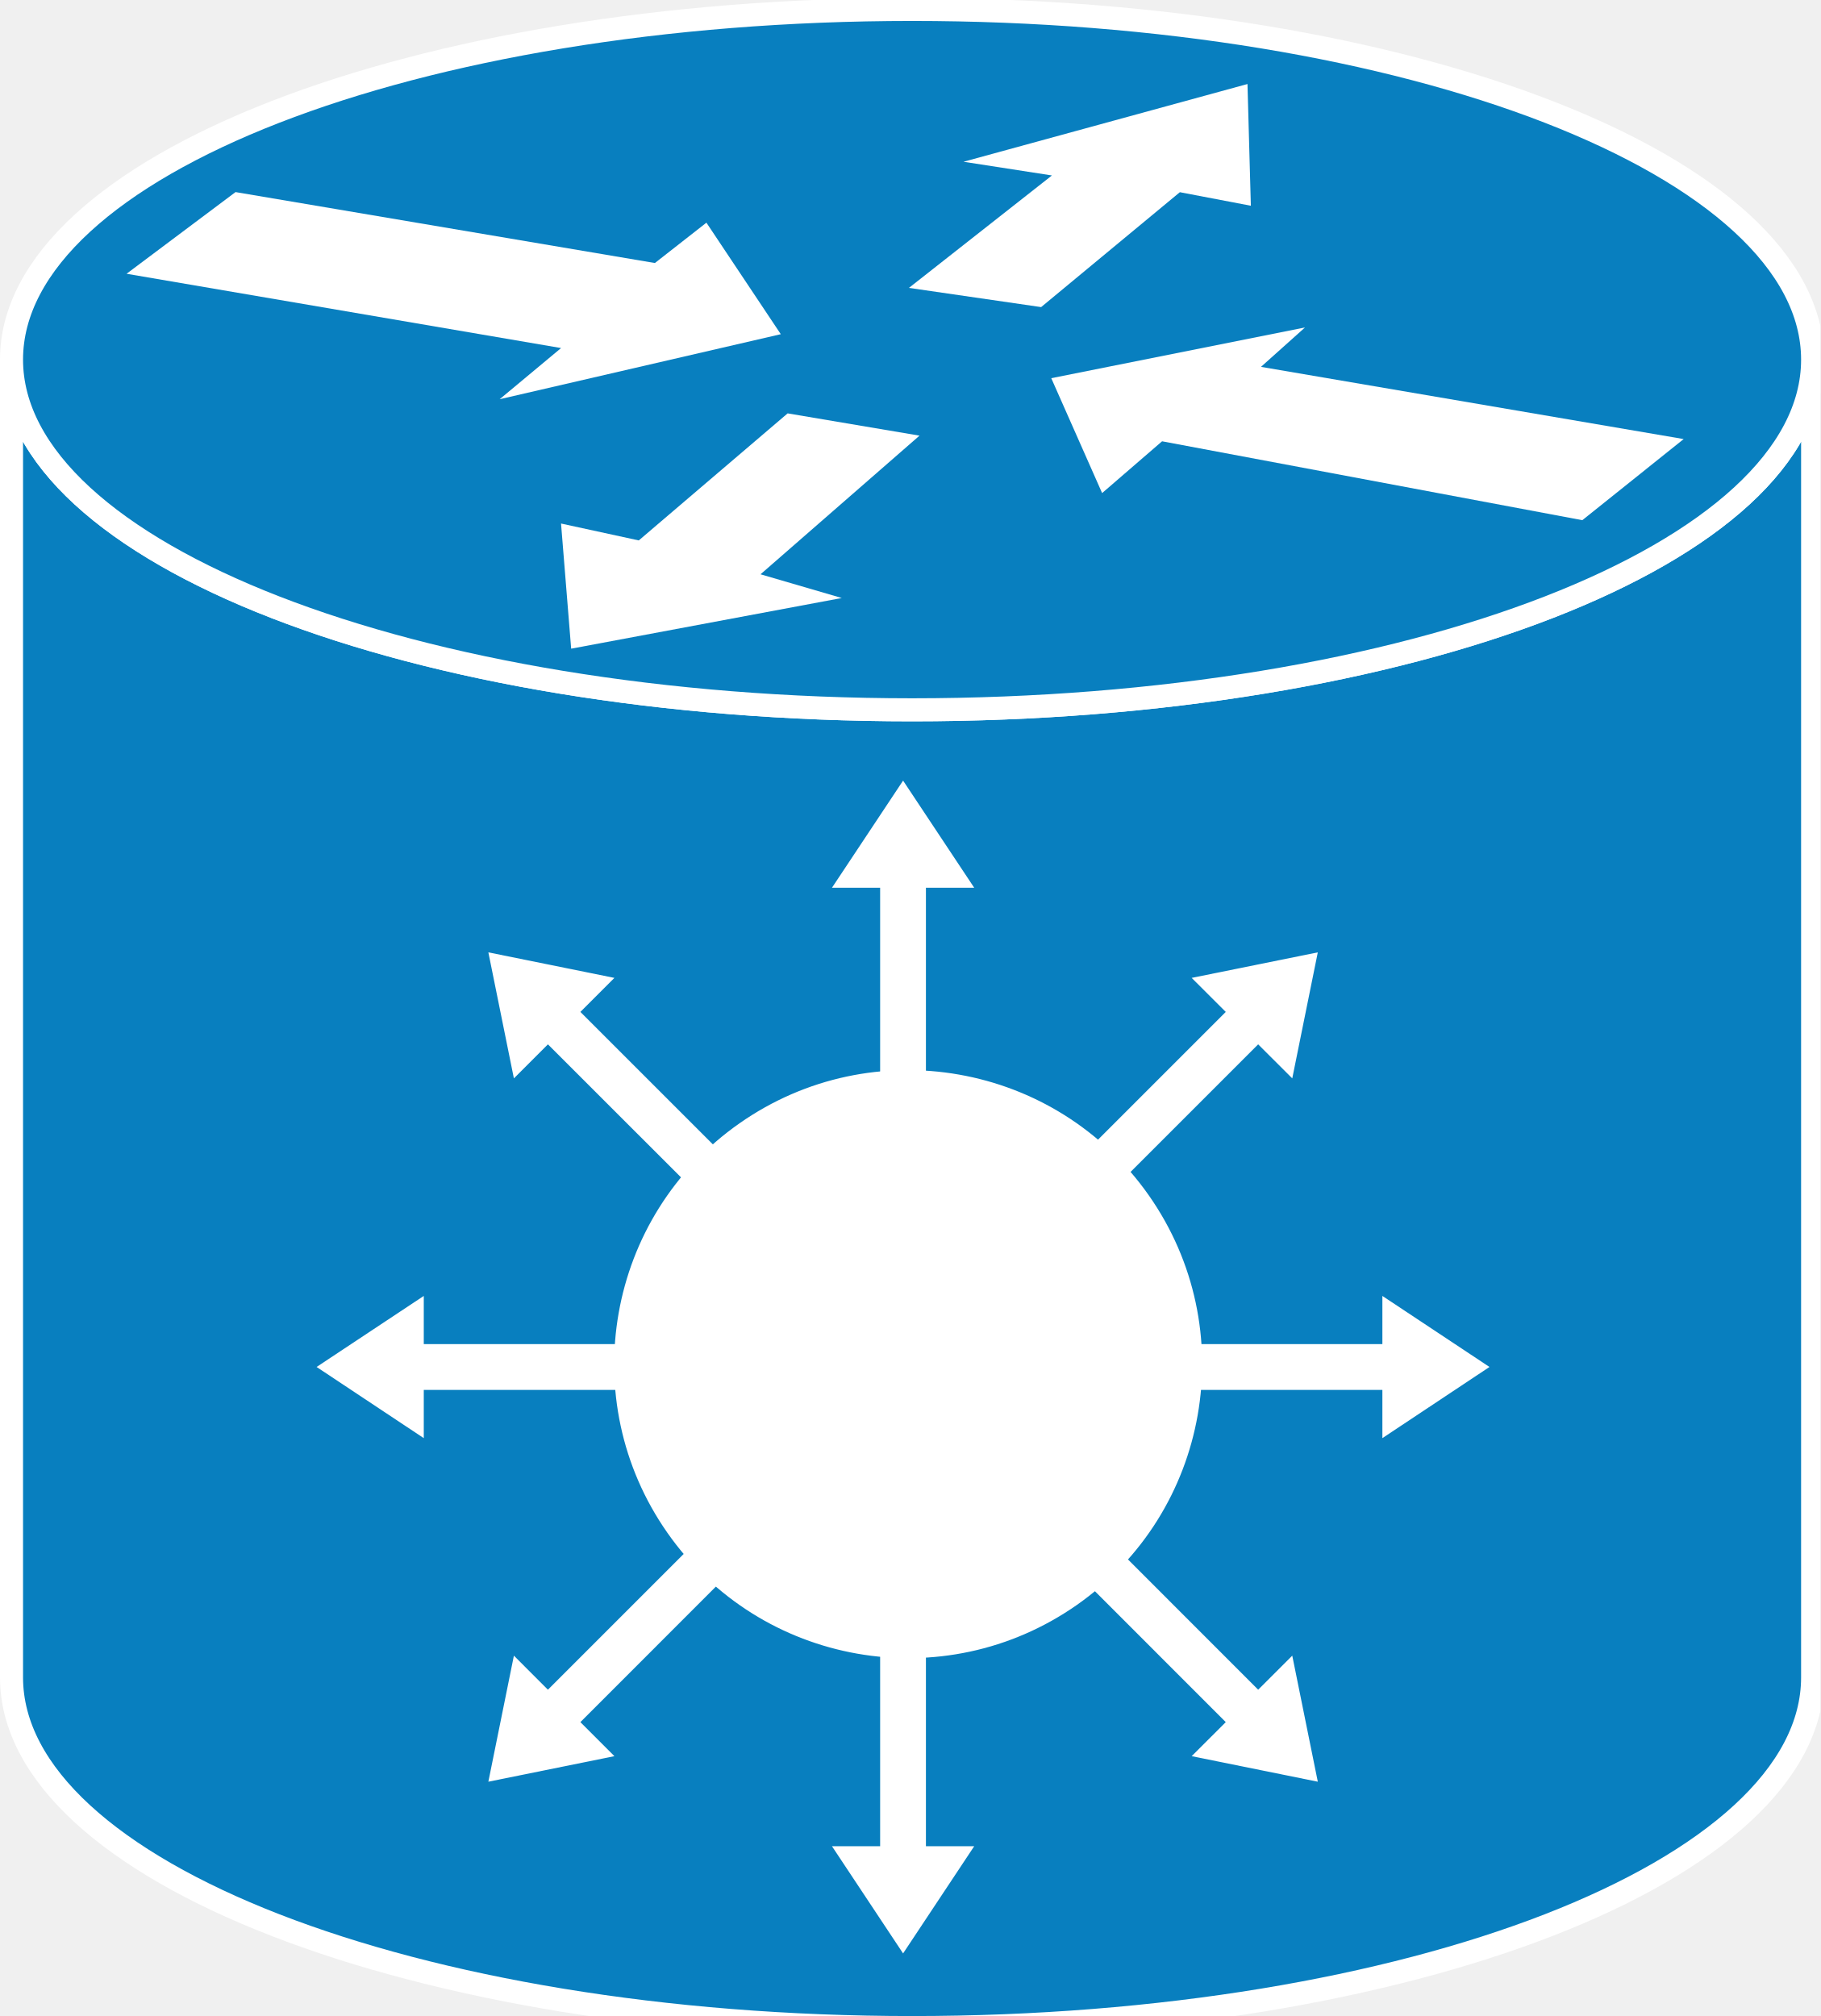
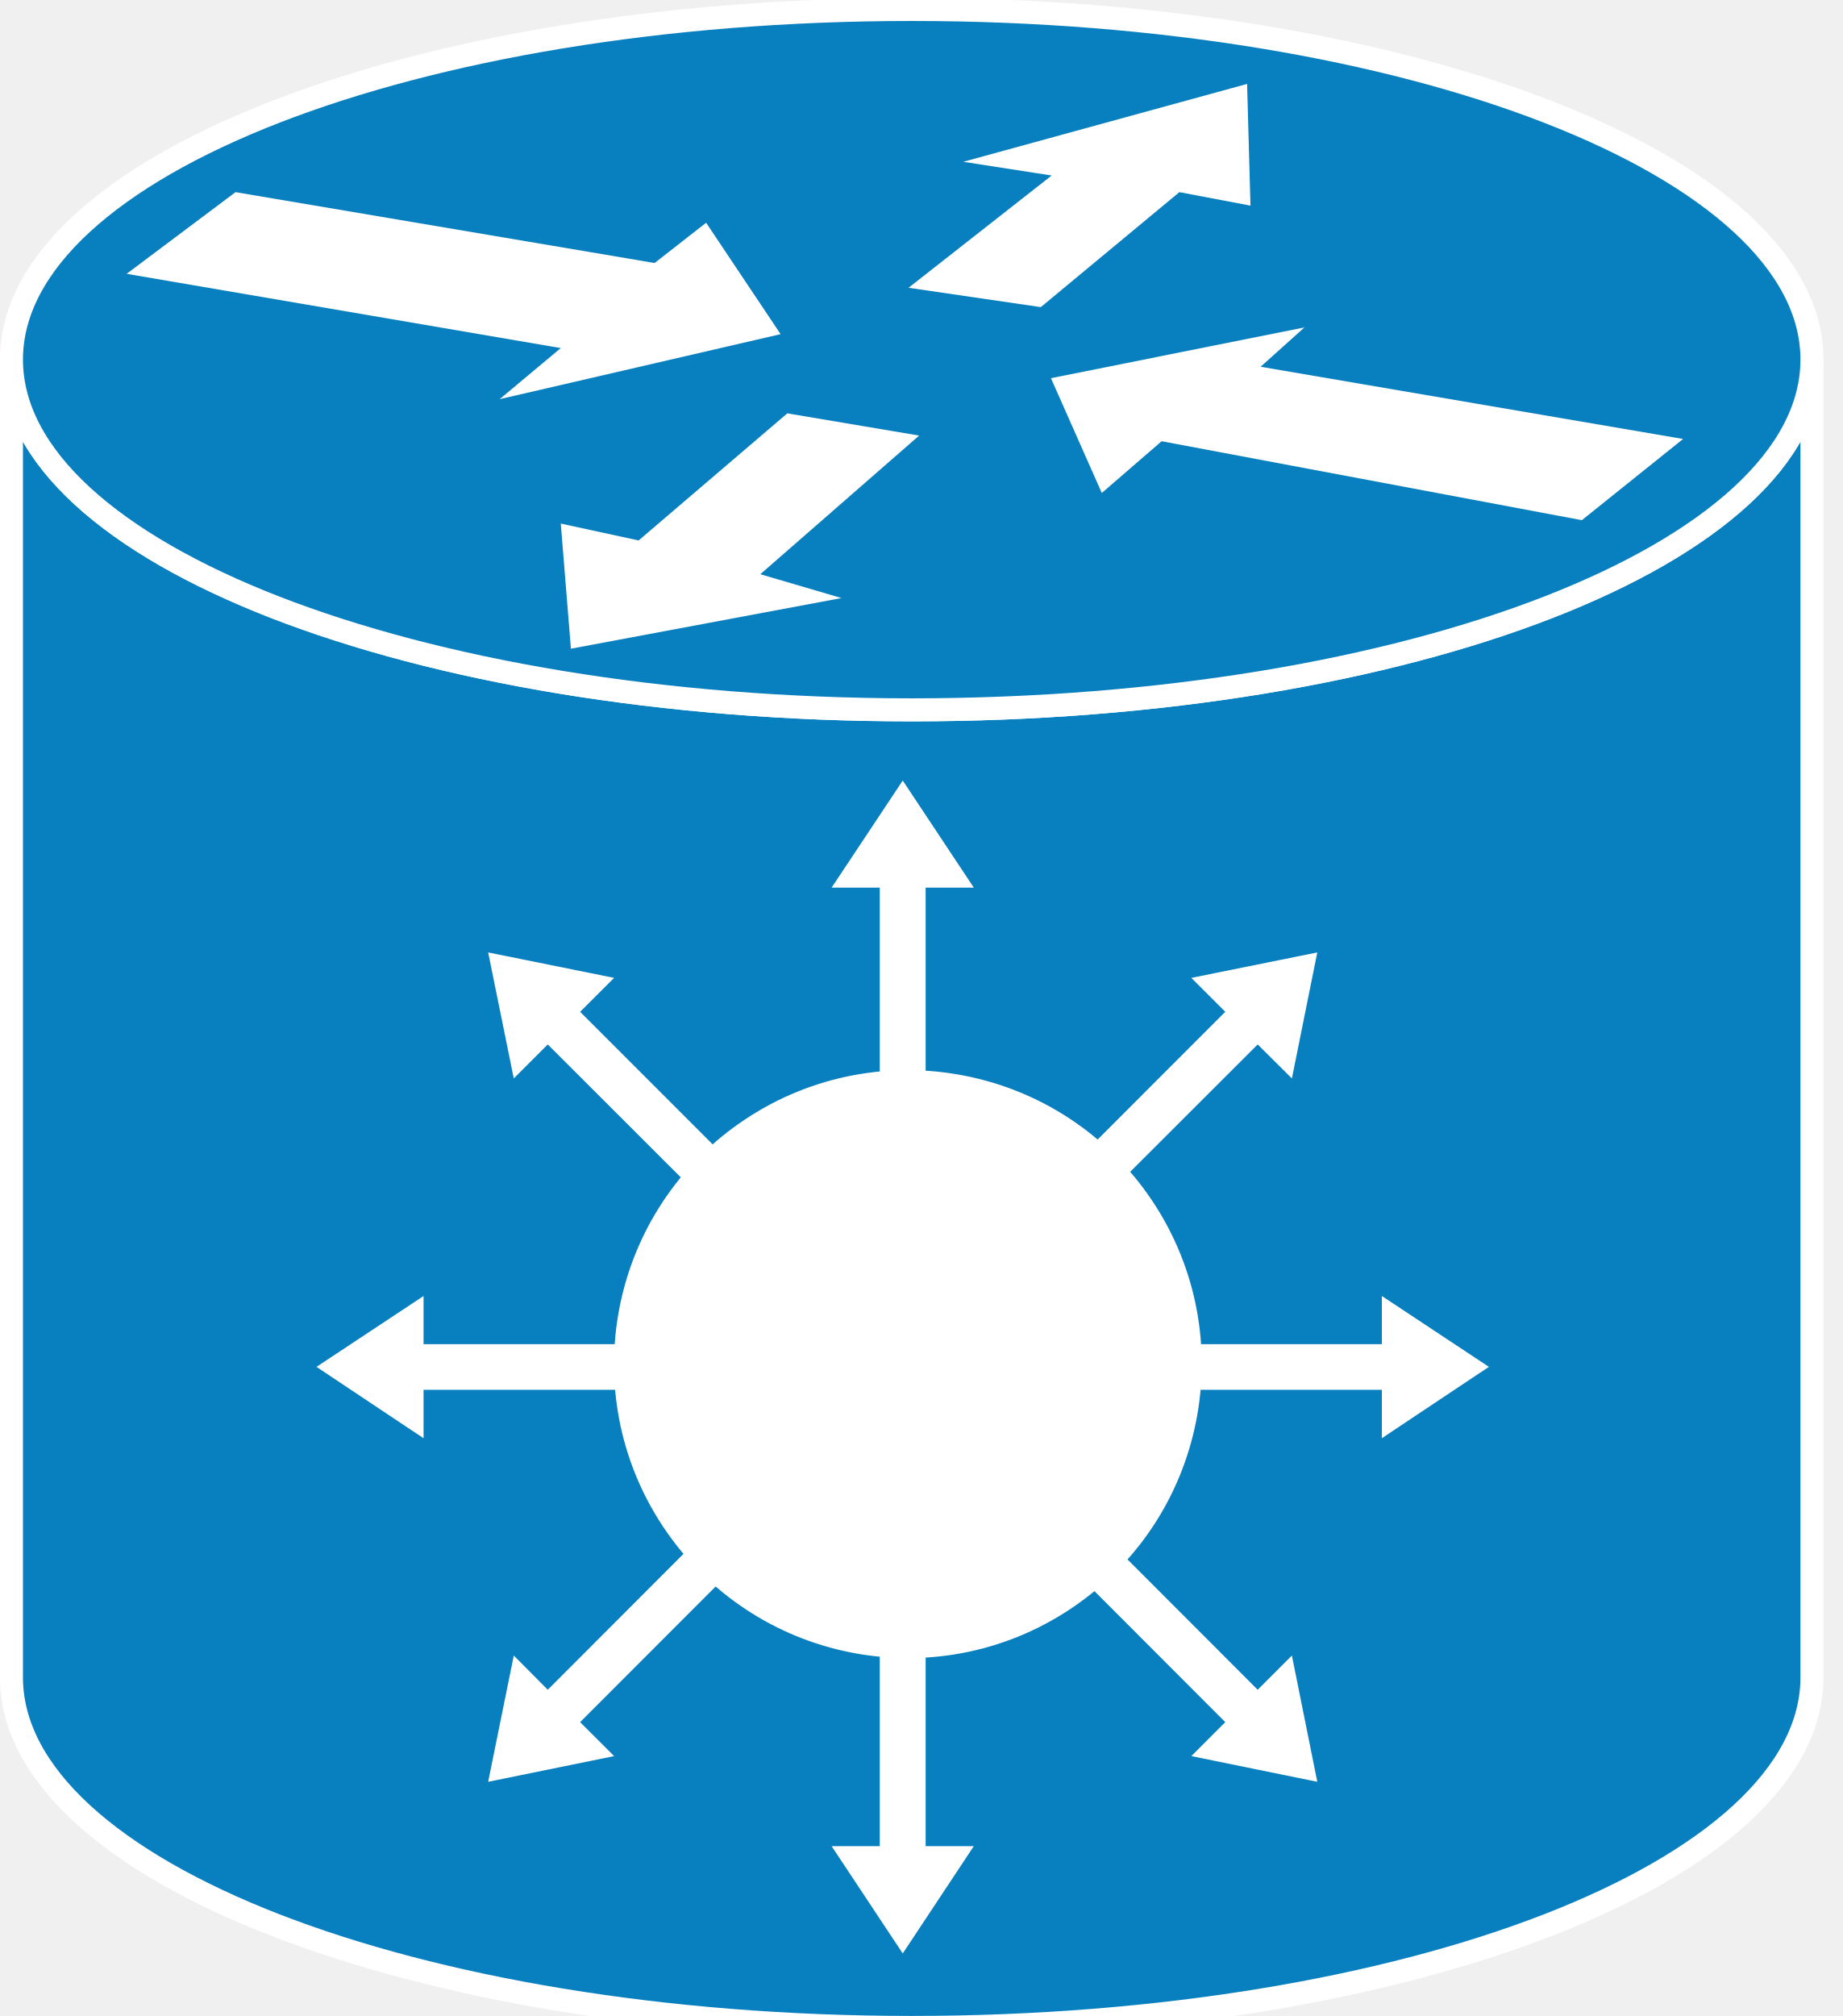
- <svg xmlns="http://www.w3.org/2000/svg" viewBox="0 0 39.5 43.75" height="43.75" width="39.5" xml:space="preserve" version="1.1" id="svg2">
-   <defs id="defs6">
-     <clipPath id="clipPath18" clipPathUnits="userSpaceOnUse">
-       <path id="path20" d="M 0,4 0,354 316,354 316,4 0,4 Z" />
-     </clipPath>
-   </defs>
-   <g transform="matrix(1.25,0,0,-1.25,0,44.25)" id="g10">
+ <svg xmlns="http://www.w3.org/2000/svg" viewBox="0 0 40 43.75" height="43.75" width="40" xml:space="preserve" version="1.1" id="svg2">
+   <defs id="defs6" />
+   <g transform="matrix(1.25,0,0,-1.25,0,43.75)" id="g10">
    <g transform="scale(0.1,0.1)" id="g12">
-       <g id="g14">
-         <g clip-path="url(#clipPath18)" id="g16">
-           <path id="path22" style="fill:#087fbf;fill-opacity:1;fill-rule:nonzero;stroke:none" d="m 314.664,291.566 c 0,-33.57 -69.98,-60.796 -156.328,-60.796 C 71.992,230.77 2,257.996 2,291.566 L 2,62.789 C 2,29.195 71.992,1.992 158.336,1.992 c 86.348,0 156.328,27.203 156.328,60.797 l 0,228.777" />
-           <path id="path24" style="fill:none;stroke:#ffffff;stroke-width:4;stroke-linecap:butt;stroke-linejoin:miter;stroke-miterlimit:4;stroke-dasharray:none;stroke-opacity:1" d="m 314.664,291.566 c 0,-33.57 -69.98,-60.796 -156.328,-60.796 C 71.992,230.77 2,257.996 2,291.566 L 2,62.789 C 2,29.195 71.992,1.992 158.336,1.992 c 86.348,0 156.328,27.203 156.328,60.797 l 0,228.777 z" />
-           <path id="path26" style="fill:#087fbf;fill-opacity:1;fill-rule:nonzero;stroke:none" d="m 158.336,230.77 c 86.348,0 156.328,27.226 156.328,60.796 0,33.586 -69.98,60.797 -156.328,60.797 C 71.992,352.363 2,325.152 2,291.566 2,257.996 71.992,230.77 158.336,230.77" />
-           <path id="path28" style="fill:none;stroke:#ffffff;stroke-width:4;stroke-linecap:butt;stroke-linejoin:miter;stroke-miterlimit:4;stroke-dasharray:none;stroke-opacity:1" d="m 158.336,230.77 c 86.348,0 156.328,27.226 156.328,60.796 0,33.586 -69.98,60.797 -156.328,60.797 C 71.992,352.363 2,325.152 2,291.566 2,257.996 71.992,230.77 158.336,230.77 Z" />
-           <path id="path30" style="fill:#ffffff;fill-opacity:1;fill-rule:nonzero;stroke:none" d="m 122.633,315.34 12.91,-19.36 -48.805,-11.289 10.664,8.883 -75.43,12.899 18.918,14.179 72.797,-12.316 8.945,7.004" />
-           <path id="path32" style="fill:#ffffff;fill-opacity:1;fill-rule:nonzero;stroke:none" d="m 191.324,268.395 -8.828,19.949 44.043,8.801 -7.637,-6.836 73.379,-12.536 -17.597,-14.082 -72.95,13.696 -10.41,-8.992" />
-           <path id="path34" style="fill:#ffffff;fill-opacity:1;fill-rule:nonzero;stroke:none" d="m 167.262,325.918 49.297,13.496 0.586,-21.133 -12.325,2.352 -24.082,-19.949 -22.949,3.336 24.824,19.519 -15.351,2.379" />
-           <path id="path36" style="fill:#ffffff;fill-opacity:1;fill-rule:nonzero;stroke:none" d="m 146.129,250.18 -46.977,-8.797 -1.758,21.726 13.496,-2.933 25.843,22.058 22.891,-3.867 -27.598,-24.07 14.102,-4.117" />
-           <path id="path38" style="fill:#ffffff;fill-opacity:1;fill-rule:nonzero;stroke:none" d="m 160.738,150.594 0,49.289 8.379,0 -12.344,18.594 -12.343,-18.594 8.359,0 0,-49.289 7.949,0" />
-           <path id="path40" style="fill:#ffffff;fill-opacity:1;fill-rule:nonzero;stroke:none" d="m 135.602,143.473 -34.848,34.847 5.906,5.907 -21.883,4.433 4.434,-21.879 5.906,5.91 34.86,-34.843 5.625,5.625" />
-           <path id="path42" style="fill:#ffffff;fill-opacity:1;fill-rule:nonzero;stroke:none" d="m 122.867,120.645 -49.301,0 0,8.367 -18.605,-12.332 18.605,-12.356 0,8.371 49.301,0 0,7.95" />
-           <path id="path44" style="fill:#ffffff;fill-opacity:1;fill-rule:nonzero;stroke:none" d="m 129.977,95.512 -34.86,-34.863 -5.906,5.91 -4.434,-21.883 21.883,4.434 -5.906,5.91 34.848,34.863 -5.625,5.629" />
-           <path id="path46" style="fill:#ffffff;fill-opacity:1;fill-rule:nonzero;stroke:none" d="m 152.789,82.758 0,-49.285 -8.359,0 12.343,-18.609 12.344,18.609 -8.379,0 0,49.285 -7.949,0" />
-           <path id="path48" style="fill:#ffffff;fill-opacity:1;fill-rule:nonzero;stroke:none" d="m 177.945,89.883 34.844,-34.863 -5.918,-5.91 21.895,-4.434 -4.434,21.883 -5.918,-5.91 -34.844,34.863 -5.625,-5.629" />
-           <path id="path50" style="fill:#ffffff;fill-opacity:1;fill-rule:nonzero;stroke:none" d="m 190.68,112.695 49.297,0 0,-8.371 18.593,12.356 -18.593,12.332 0,-8.367 -49.297,0 0,-7.95" />
-           <path id="path52" style="fill:#ffffff;fill-opacity:1;fill-rule:nonzero;stroke:none" d="m 183.57,137.848 34.844,34.843 5.918,-5.91 4.434,21.879 -21.895,-4.433 5.918,-5.907 -34.844,-34.847 5.625,-5.625" />
-           <path id="path54" style="fill:#ffffff;fill-opacity:1;fill-rule:nonzero;stroke:none" d="m 186.93,75.356 c 23.086,16.172 28.691,47.992 12.519,71.09 -16.172,23.09 -47.988,28.7 -71.074,12.535 -23.082,-16.171 -28.688,-48 -12.52,-71.089 16.172,-23.09 47.989,-28.688 71.075,-12.535" />
-         </g>
-       </g>
+       <path id="path14" style="fill:#087fbf;fill-opacity:1;fill-rule:nonzero;stroke:none" d="m 314.648,287.578 c 0,-33.598 -69.957,-60.816 -156.328,-60.816 -86.332,0 -156.332,27.218 -156.332,60.816 l 0,-228.789 c 0,-33.59 70,-60.777 156.332,-60.777 86.371,0 156.328,27.187 156.328,60.777 l 0,228.789" />
+       <path id="path16" style="fill:none;stroke:#ffffff;stroke-width:4;stroke-linecap:butt;stroke-linejoin:miter;stroke-miterlimit:4;stroke-dasharray:none;stroke-opacity:1" d="m 314.648,287.578 c 0,-33.598 -69.957,-60.816 -156.328,-60.816 -86.332,0 -156.332,27.218 -156.332,60.816 l 0,-228.789 c 0,-33.59 70,-60.777 156.332,-60.777 86.371,0 156.328,27.187 156.328,60.777 l 0,228.789 z" />
+       <path id="path18" style="fill:#087fbf;fill-opacity:1;fill-rule:nonzero;stroke:none" d="m 158.32,226.762 c 86.371,0 156.328,27.218 156.328,60.816 0,33.551 -69.957,60.781 -156.328,60.781 -86.332,0 -156.332,-27.23 -156.332,-60.781 0,-33.598 70,-60.816 156.332,-60.816" />
+       <path id="path20" style="fill:none;stroke:#ffffff;stroke-width:4;stroke-linecap:butt;stroke-linejoin:miter;stroke-miterlimit:4;stroke-dasharray:none;stroke-opacity:1" d="m 158.32,226.762 c 86.371,0 156.328,27.218 156.328,60.816 0,33.551 -69.957,60.781 -156.328,60.781 -86.332,0 -156.332,-27.23 -156.332,-60.781 0,-33.598 70,-60.816 156.332,-60.816 z" />
+       <path id="path22" style="fill:#ffffff;fill-opacity:1;fill-rule:nonzero;stroke:none" d="m 122.621,311.328 12.93,-19.34 -48.789,-11.289 10.617,8.871 -75.391,12.891 18.91,14.18 72.774,-12.301 8.949,6.988" />
+       <path id="path24" style="fill:#ffffff;fill-opacity:1;fill-rule:nonzero;stroke:none" d="m 191.328,264.41 -8.828,19.93 44.02,8.82 -7.61,-6.832 73.36,-12.539 -17.579,-14.098 -72.972,13.707 -10.391,-8.988" />
+       <path id="path26" style="fill:#ffffff;fill-opacity:1;fill-rule:nonzero;stroke:none" d="m 167.27,321.91 49.289,13.52 0.589,-21.129 -12.347,2.34 -24.063,-19.961 -22.968,3.359 24.851,19.492 -15.351,2.379" />
+       <path id="path28" style="fill:#ffffff;fill-opacity:1;fill-rule:nonzero;stroke:none" d="m 146.129,246.172 -46.988,-8.793 -1.762,21.723 13.519,-2.93 25.821,22.066 22.89,-3.859 -27.578,-24.07 14.098,-4.137" />
+       <path id="path30" style="fill:#ffffff;fill-opacity:1;fill-rule:nonzero;stroke:none" d="m 160.738,146.602 0,49.296 8.364,0 -12.34,18.59 -12.352,-18.59 8.36,0 0,-49.296 7.968,0" />
+       <path id="path32" style="fill:#ffffff;fill-opacity:1;fill-rule:nonzero;stroke:none" d="m 135.59,139.488 -34.852,34.852 5.903,5.89 -21.872,4.418 4.449,-21.878 5.902,5.902 34.84,-34.801 5.629,5.617" />
+       <path id="path34" style="fill:#ffffff;fill-opacity:1;fill-rule:nonzero;stroke:none" d="m 122.852,116.641 -49.301,0 0,8.359 -18.59,-12.301 18.59,-12.39 0,8.402 49.301,0 0,7.93" />
+       <path id="path36" style="fill:#ffffff;fill-opacity:1;fill-rule:nonzero;stroke:none" d="m 129.961,91.519 -34.84,-34.879 -5.902,5.938 -4.449,-21.918 21.872,4.461 -5.903,5.898 34.852,34.879 -5.629,5.621" />
+       <path id="path38" style="fill:#ffffff;fill-opacity:1;fill-rule:nonzero;stroke:none" d="m 152.77,78.75 0,-49.262 -8.36,0 12.352,-18.629 12.34,18.629 -8.364,0 0,49.262 -7.968,0" />
+       <path id="path40" style="fill:#ffffff;fill-opacity:1;fill-rule:nonzero;stroke:none" d="m 177.93,85.898 34.84,-34.879 -5.891,-5.898 21.871,-4.461 -4.41,21.918 -5.942,-5.938 -34.847,34.879 -5.621,-5.621" />
+       <path id="path42" style="fill:#ffffff;fill-opacity:1;fill-rule:nonzero;stroke:none" d="m 190.66,108.711 49.301,0 0,-8.402 18.59,12.39 -18.59,12.301 0,-8.359 -49.301,0 0,-7.93" />
+       <path id="path44" style="fill:#ffffff;fill-opacity:1;fill-rule:nonzero;stroke:none" d="m 183.551,133.871 34.847,34.801 5.942,-5.902 4.41,21.878 -21.871,-4.418 5.891,-5.89 -34.84,-34.852 5.621,-5.617" />
+       <path id="path46" style="fill:#ffffff;fill-opacity:1;fill-rule:nonzero;stroke:none" d="m 186.91,71.371 c 23.09,16.168 28.711,47.969 12.539,71.09 -16.168,23.09 -48,28.668 -71.09,12.5 -23.05,-16.133 -28.668,-47.973 -12.5,-71.051 16.172,-23.09 47.969,-28.711 71.051,-12.539" />
    </g>
  </g>
</svg>
